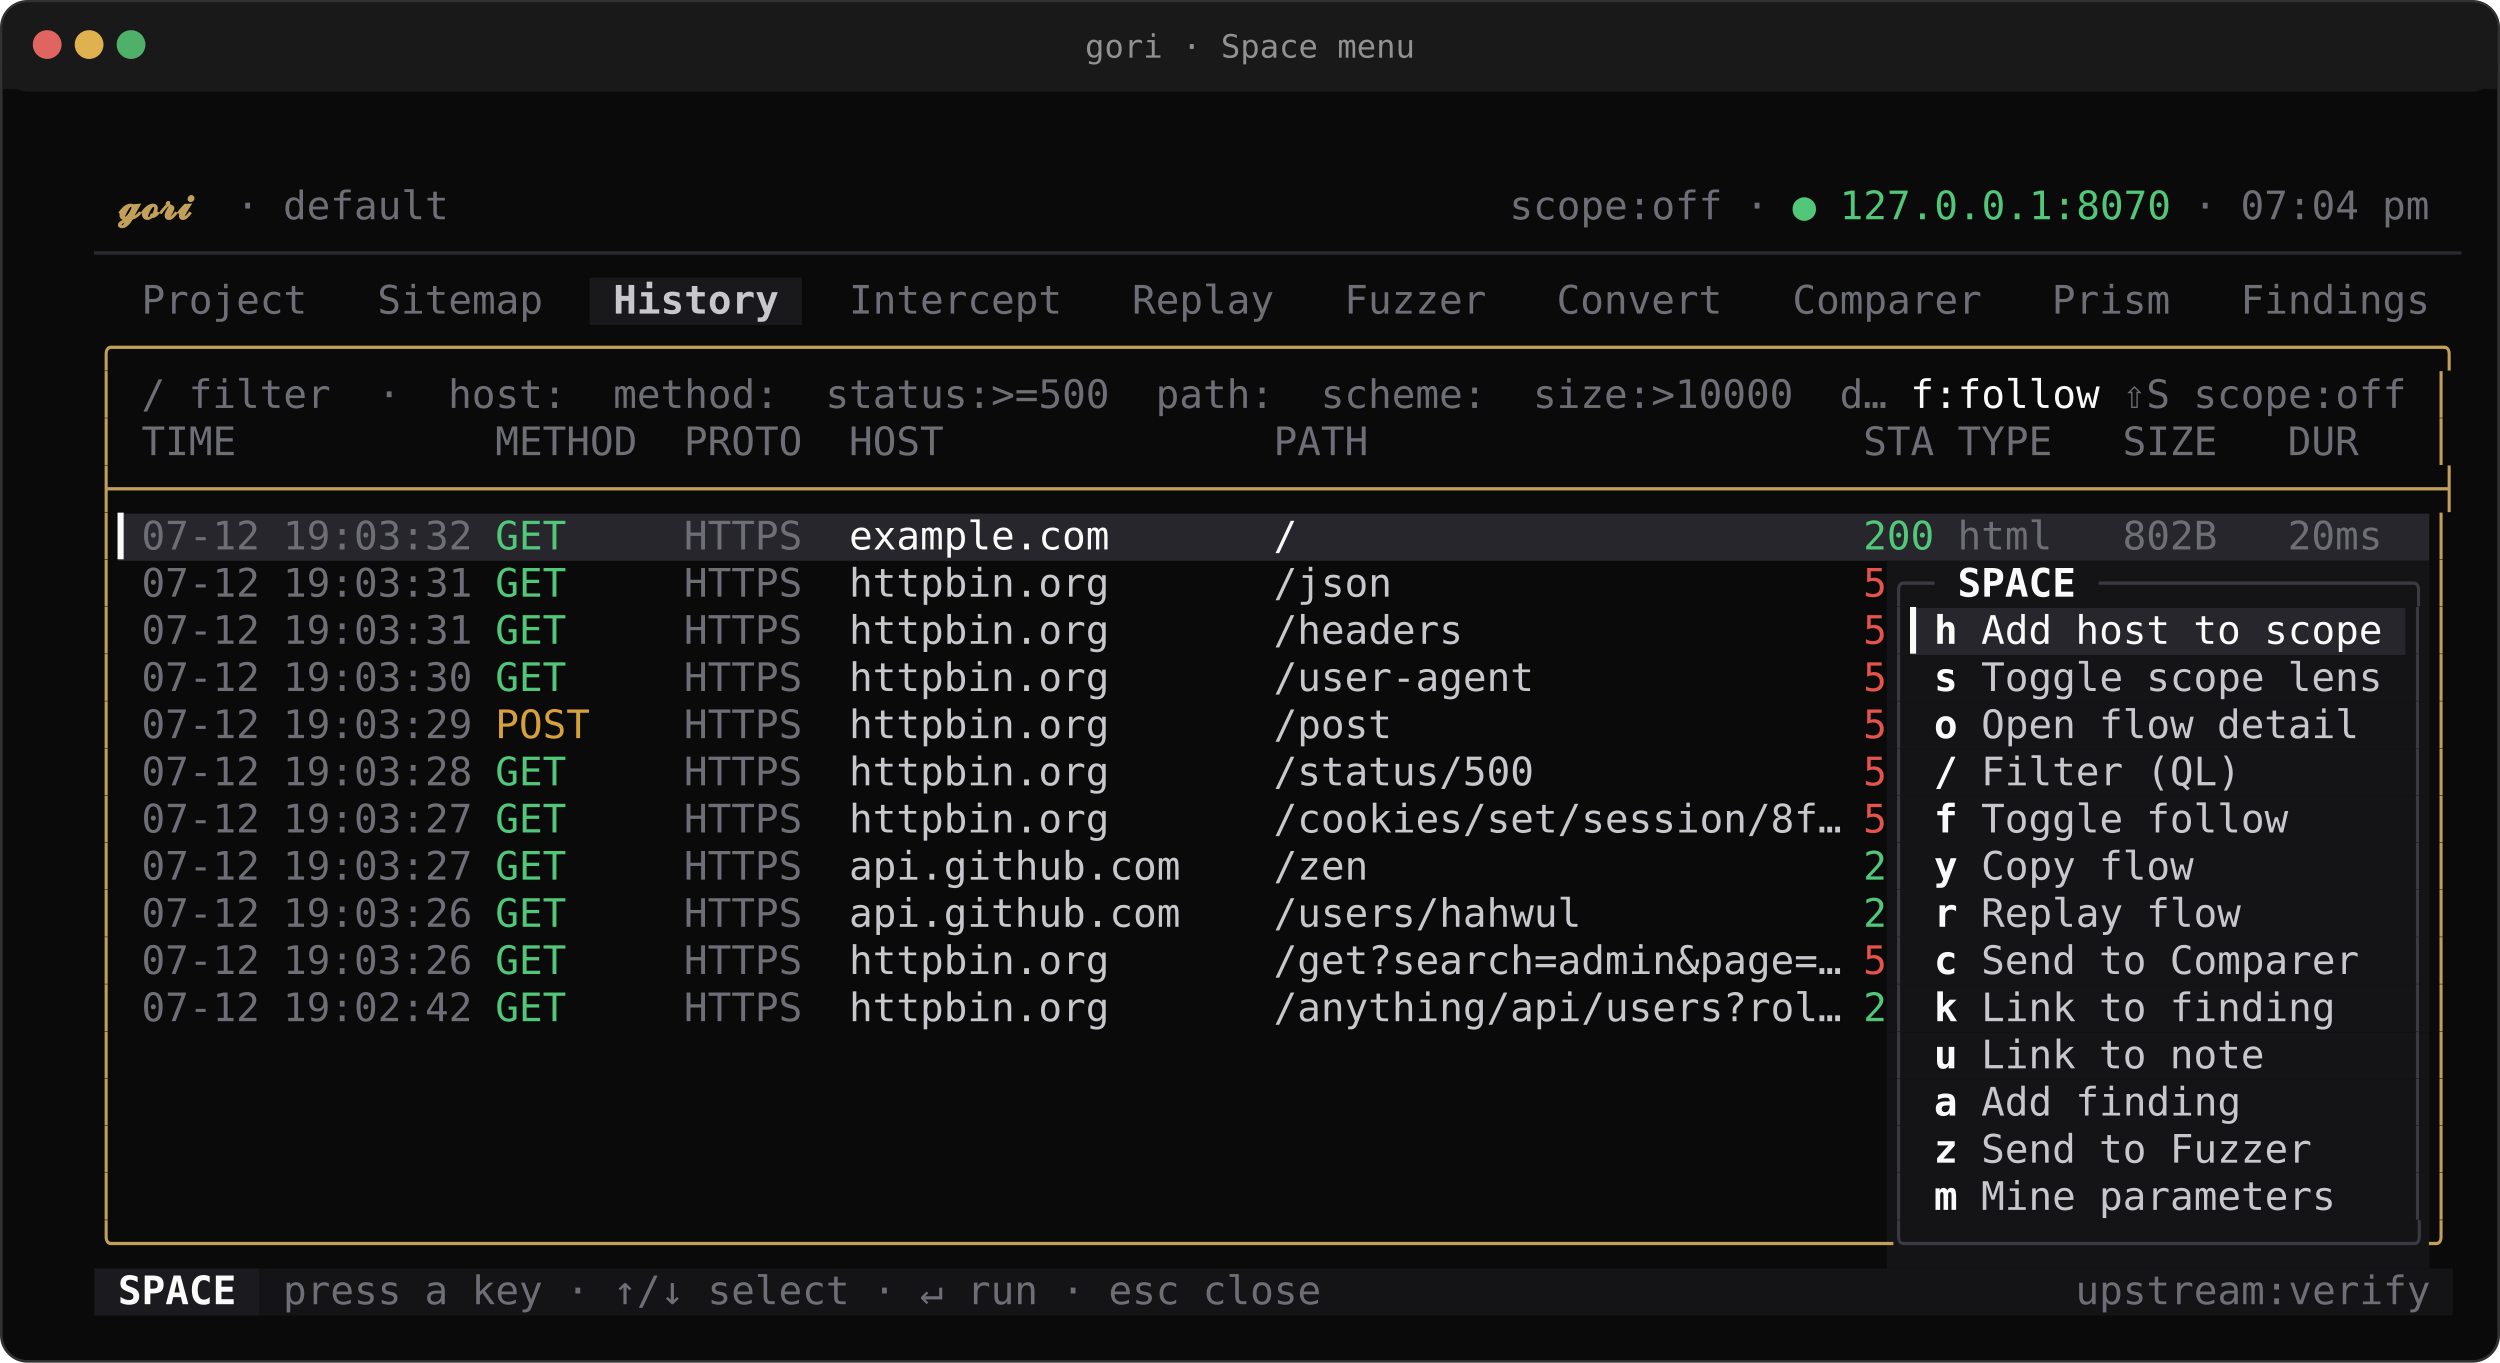
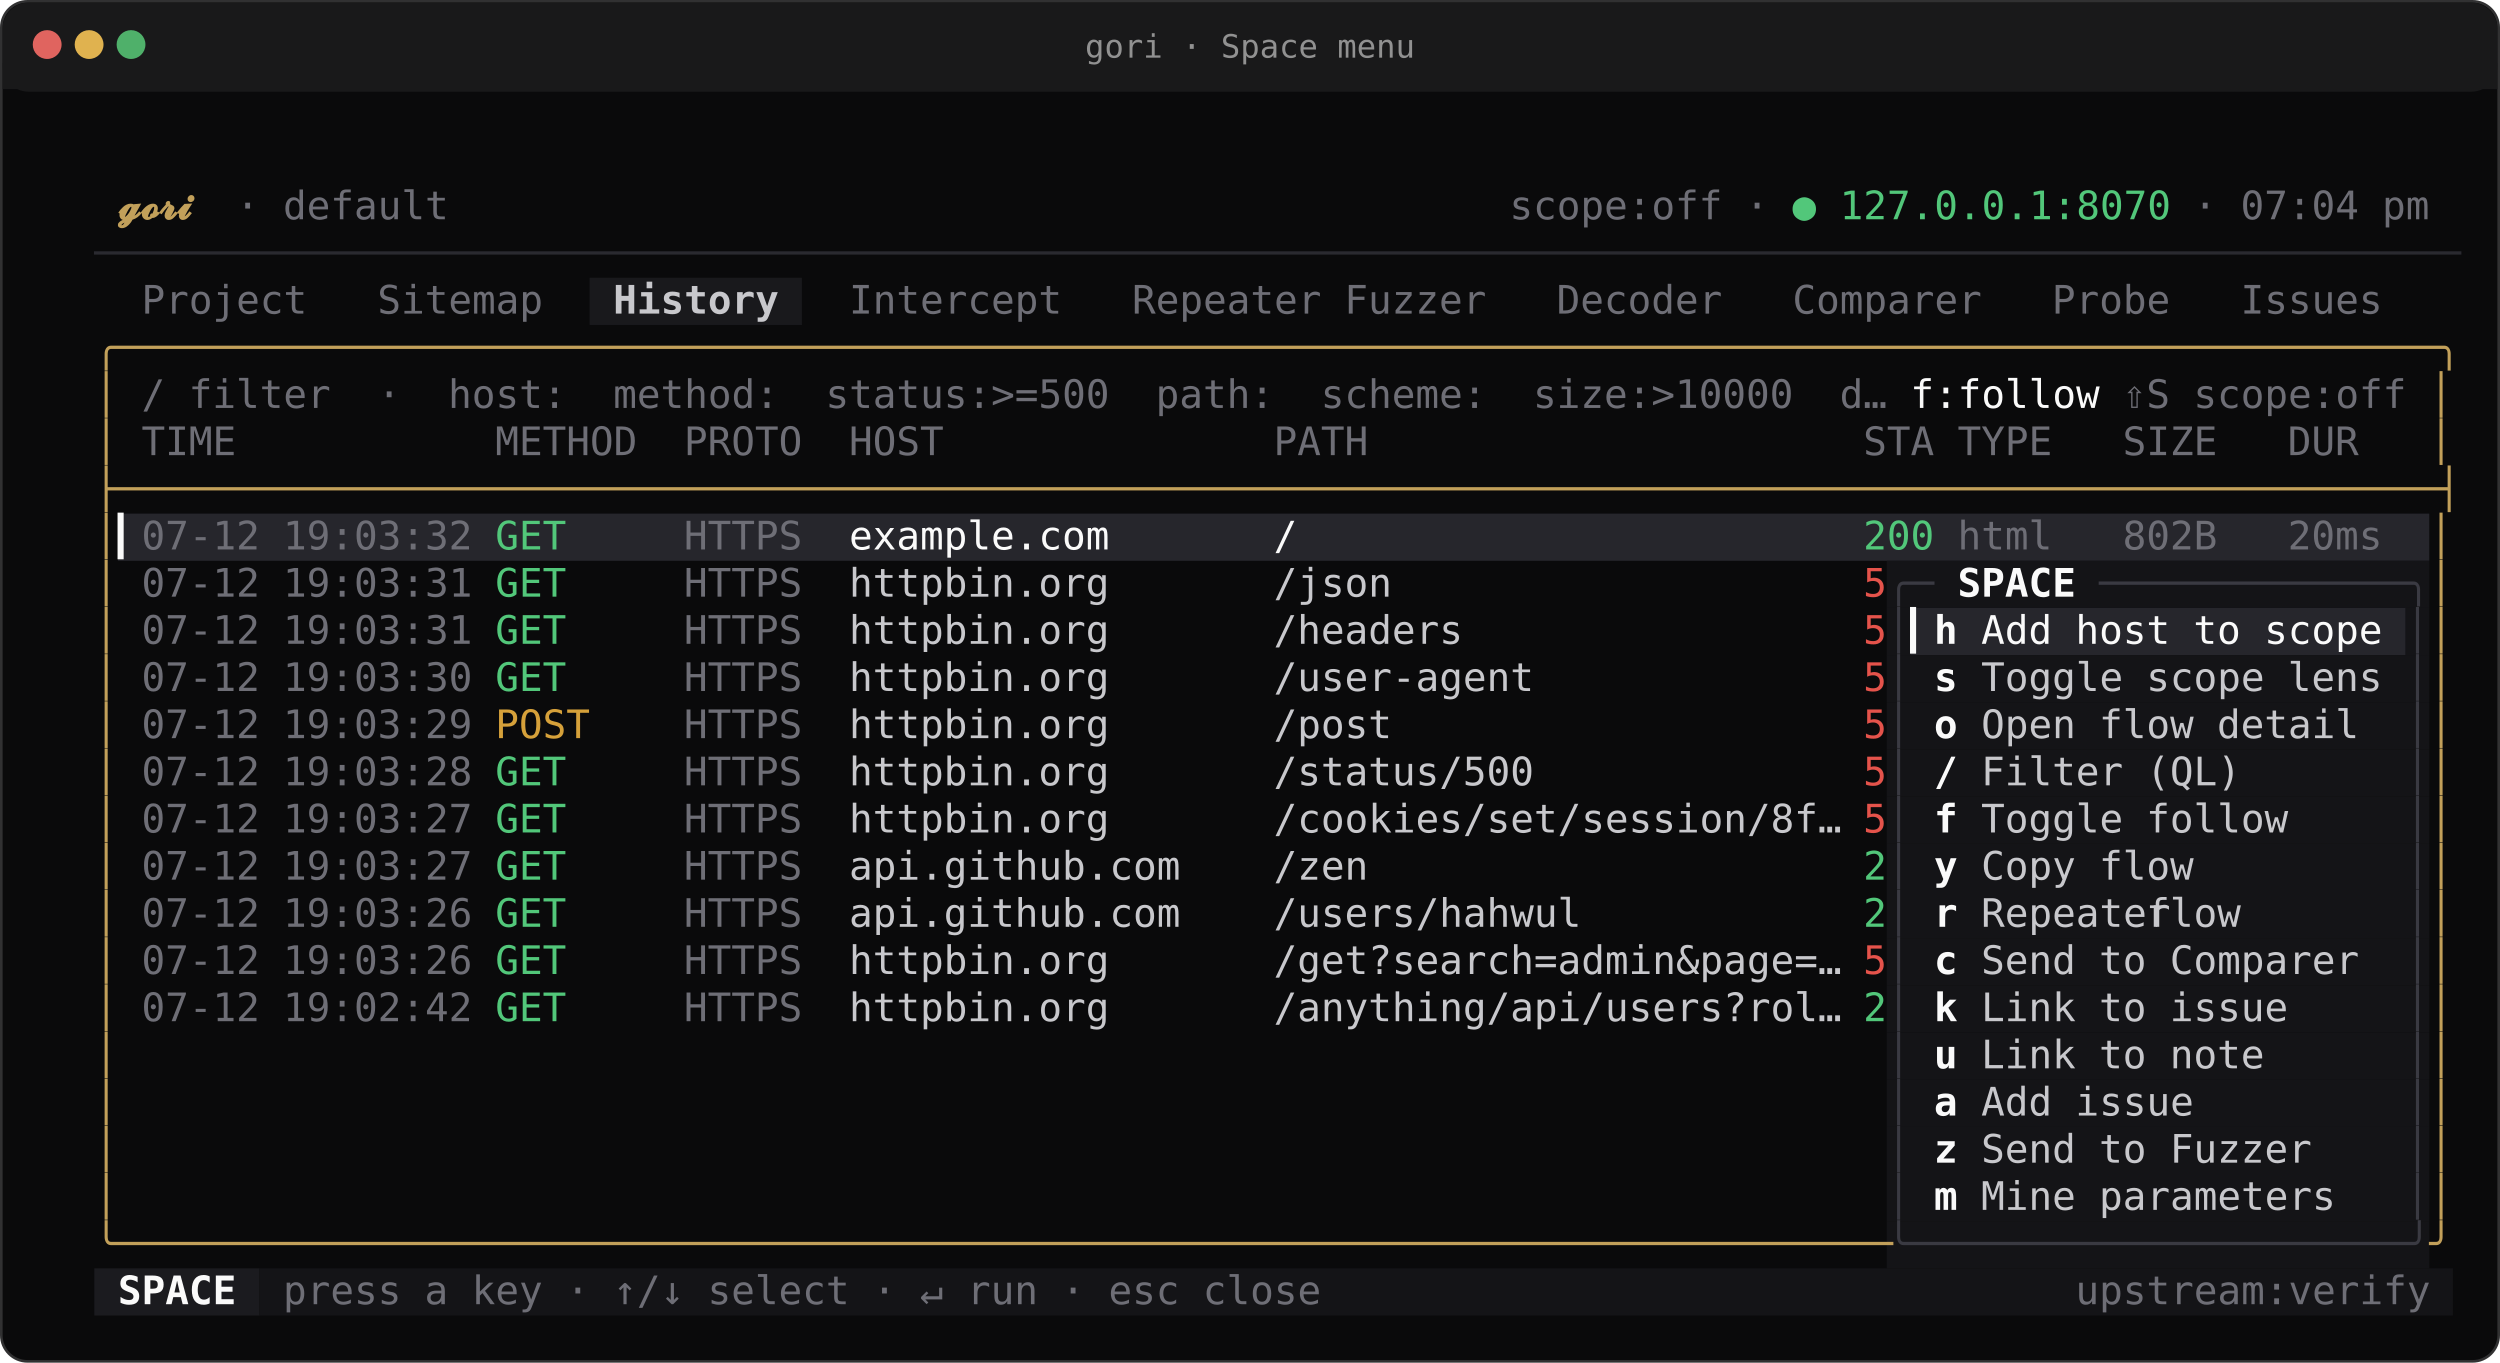
<svg xmlns="http://www.w3.org/2000/svg" width="954" height="520" viewBox="0 0 954.0 520.0" font-family="ui-monospace,'SF Mono','JetBrains Mono',Menlo,Consolas,monospace" font-size="15.0px" role="img" aria-label="gori · Space menu">
  <rect x="0.5" y="0.5" width="953.0" height="519.0" rx="10" ry="10" fill="#0a0a0b" stroke="#313132" stroke-width="1" />
  <rect x="1" y="1" width="952.0" height="34.0" rx="10" ry="10" fill="#19191a" />
  <rect x="1" y="24.0" width="952.0" height="10" fill="#19191a" />
  <circle cx="18.0" cy="17.0" r="5.5" fill="#e0645f" />
  <circle cx="34.0" cy="17.0" r="5.5" fill="#e0b24f" />
  <circle cx="50.0" cy="17.0" r="5.5" fill="#4fb06a" />
  <text x="477.0" y="22.0" text-anchor="middle" fill="#919191" font-size="12.3px">gori · Space menu</text>
  <rect x="225.00" y="106.00" width="81.00" height="18.00" fill="#19191c" />
  <rect x="45.00" y="196.00" width="882.00" height="18.00" fill="#26262c" />
  <rect x="720.00" y="214.00" width="207.00" height="18.00" fill="#141417" />
  <rect x="720.00" y="232.00" width="9.00" height="18.00" fill="#141417" />
  <rect x="729.00" y="232.00" width="189.00" height="18.00" fill="#26262c" />
  <rect x="918.00" y="232.00" width="9.00" height="18.00" fill="#141417" />
  <rect x="720.00" y="250.00" width="207.00" height="18.00" fill="#141417" />
  <rect x="720.00" y="268.00" width="207.00" height="18.00" fill="#141417" />
  <rect x="720.00" y="286.00" width="207.00" height="18.00" fill="#141417" />
  <rect x="720.00" y="304.00" width="207.00" height="18.00" fill="#141417" />
  <rect x="720.00" y="322.00" width="207.00" height="18.00" fill="#141417" />
  <rect x="720.00" y="340.00" width="207.00" height="18.00" fill="#141417" />
  <rect x="720.00" y="358.00" width="207.00" height="18.00" fill="#141417" />
  <rect x="720.00" y="376.00" width="207.00" height="18.00" fill="#141417" />
  <rect x="720.00" y="394.00" width="207.00" height="18.00" fill="#141417" />
  <rect x="720.00" y="412.00" width="207.00" height="18.00" fill="#141417" />
  <rect x="720.00" y="430.00" width="207.00" height="18.00" fill="#141417" />
  <rect x="720.00" y="448.00" width="207.00" height="18.00" fill="#141417" />
  <rect x="720.00" y="466.00" width="207.00" height="18.00" fill="#141417" />
  <rect x="36.00" y="484.00" width="63.00" height="18.00" fill="#1b1b1f" />
  <rect x="99.00" y="484.00" width="837.00" height="18.00" fill="#141417" />
  <text x="45.00" y="83.68" textLength="36.00" lengthAdjust="spacingAndGlyphs" fill="#c2a05a" font-weight="700" xml:space="preserve">𝓰𝓸𝓻𝓲</text>
  <text x="90.00" y="83.68" textLength="9.00" lengthAdjust="spacingAndGlyphs" fill="#6e6e76" xml:space="preserve">·</text>
  <text x="108.00" y="83.68" textLength="63.00" lengthAdjust="spacingAndGlyphs" fill="#6e6e76" xml:space="preserve">default</text>
  <text x="576.00" y="83.68" textLength="81.00" lengthAdjust="spacingAndGlyphs" fill="#6e6e76" xml:space="preserve">scope:off</text>
  <text x="666.00" y="83.68" textLength="9.00" lengthAdjust="spacingAndGlyphs" fill="#6e6e76" xml:space="preserve">·</text>
  <text x="684.00" y="83.68" textLength="9.00" lengthAdjust="spacingAndGlyphs" fill="#52c77a" xml:space="preserve">●</text>
  <text x="702.00" y="83.68" textLength="126.00" lengthAdjust="spacingAndGlyphs" fill="#52c77a" xml:space="preserve">127.0.0.1:8070</text>
  <text x="837.00" y="83.68" textLength="9.00" lengthAdjust="spacingAndGlyphs" fill="#6e6e76" xml:space="preserve">·</text>
  <text x="855.00" y="83.68" textLength="45.00" lengthAdjust="spacingAndGlyphs" fill="#6e6e76" xml:space="preserve">07:04</text>
  <text x="909.00" y="83.68" textLength="18.00" lengthAdjust="spacingAndGlyphs" fill="#6e6e76" xml:space="preserve">pm</text>
  <text x="36.00" y="101.68" textLength="900.00" lengthAdjust="spacingAndGlyphs" fill="#2a2a30" xml:space="preserve">────────────────────────────────────────────────────────────────────────────────────────────────────</text>
  <text x="54.00" y="119.68" textLength="63.00" lengthAdjust="spacingAndGlyphs" fill="#6e6e76" xml:space="preserve">Project</text>
  <text x="144.00" y="119.68" textLength="63.00" lengthAdjust="spacingAndGlyphs" fill="#6e6e76" xml:space="preserve">Sitemap</text>
  <text x="234.00" y="119.68" textLength="63.00" lengthAdjust="spacingAndGlyphs" fill="#c8c8cc" font-weight="700" xml:space="preserve">History</text>
  <text x="324.00" y="119.68" textLength="81.00" lengthAdjust="spacingAndGlyphs" fill="#6e6e76" xml:space="preserve">Intercept</text>
-   <text x="432.00" y="119.68" textLength="54.00" lengthAdjust="spacingAndGlyphs" fill="#6e6e76" xml:space="preserve">Replay</text>
+   <text x="432.00" y="119.68" textLength="54.00" lengthAdjust="spacingAndGlyphs" fill="#6e6e76" xml:space="preserve">Repeater</text>
  <text x="513.00" y="119.68" textLength="54.00" lengthAdjust="spacingAndGlyphs" fill="#6e6e76" xml:space="preserve">Fuzzer</text>
-   <text x="594.00" y="119.68" textLength="63.00" lengthAdjust="spacingAndGlyphs" fill="#6e6e76" xml:space="preserve">Convert</text>
+   <text x="594.00" y="119.68" textLength="63.00" lengthAdjust="spacingAndGlyphs" fill="#6e6e76" xml:space="preserve">Decoder</text>
  <text x="684.00" y="119.68" textLength="72.00" lengthAdjust="spacingAndGlyphs" fill="#6e6e76" xml:space="preserve">Comparer</text>
-   <text x="783.00" y="119.68" textLength="45.00" lengthAdjust="spacingAndGlyphs" fill="#6e6e76" xml:space="preserve">Prism</text>
-   <text x="855.00" y="119.68" textLength="72.00" lengthAdjust="spacingAndGlyphs" fill="#6e6e76" xml:space="preserve">Findings</text>
+   <text x="783.00" y="119.68" textLength="45.00" lengthAdjust="spacingAndGlyphs" fill="#6e6e76" xml:space="preserve">Probe</text>
+   <text x="855.00" y="119.68" textLength="72.00" lengthAdjust="spacingAndGlyphs" fill="#6e6e76" xml:space="preserve">Issues</text>
  <text x="36.00" y="137.68" textLength="900.00" lengthAdjust="spacingAndGlyphs" fill="#c2a05a" xml:space="preserve">╭──────────────────────────────────────────────────────────────────────────────────────────────────╮</text>
  <text x="36.00" y="155.68" textLength="9.00" lengthAdjust="spacingAndGlyphs" fill="#c2a05a" xml:space="preserve">│</text>
  <text x="54.00" y="155.68" textLength="9.00" lengthAdjust="spacingAndGlyphs" fill="#6e6e76" xml:space="preserve">/</text>
  <text x="72.00" y="155.68" textLength="54.00" lengthAdjust="spacingAndGlyphs" fill="#6e6e76" xml:space="preserve">filter</text>
  <text x="144.00" y="155.68" textLength="9.00" lengthAdjust="spacingAndGlyphs" fill="#6e6e76" xml:space="preserve">·</text>
  <text x="171.00" y="155.68" textLength="45.00" lengthAdjust="spacingAndGlyphs" fill="#6e6e76" xml:space="preserve">host:</text>
  <text x="234.00" y="155.68" textLength="63.00" lengthAdjust="spacingAndGlyphs" fill="#6e6e76" xml:space="preserve">method:</text>
  <text x="315.00" y="155.68" textLength="108.00" lengthAdjust="spacingAndGlyphs" fill="#6e6e76" xml:space="preserve">status:&gt;=500</text>
  <text x="441.00" y="155.68" textLength="45.00" lengthAdjust="spacingAndGlyphs" fill="#6e6e76" xml:space="preserve">path:</text>
  <text x="504.00" y="155.68" textLength="63.00" lengthAdjust="spacingAndGlyphs" fill="#6e6e76" xml:space="preserve">scheme:</text>
  <text x="585.00" y="155.68" textLength="99.00" lengthAdjust="spacingAndGlyphs" fill="#6e6e76" xml:space="preserve">size:&gt;10000</text>
  <text x="702.00" y="155.68" textLength="18.00" lengthAdjust="spacingAndGlyphs" fill="#6e6e76" xml:space="preserve">d…</text>
  <text x="729.00" y="155.68" textLength="72.00" lengthAdjust="spacingAndGlyphs" fill="#fafafa" xml:space="preserve">f:follow</text>
  <text x="810.00" y="155.68" textLength="18.00" lengthAdjust="spacingAndGlyphs" fill="#6e6e76" xml:space="preserve">⇧S</text>
  <text x="837.00" y="155.68" textLength="81.00" lengthAdjust="spacingAndGlyphs" fill="#6e6e76" xml:space="preserve">scope:off</text>
  <text x="927.00" y="155.68" textLength="9.00" lengthAdjust="spacingAndGlyphs" fill="#c2a05a" xml:space="preserve">│</text>
  <text x="36.00" y="173.68" textLength="9.00" lengthAdjust="spacingAndGlyphs" fill="#c2a05a" xml:space="preserve">│</text>
  <text x="54.00" y="173.68" textLength="36.00" lengthAdjust="spacingAndGlyphs" fill="#6e6e76" xml:space="preserve">TIME</text>
  <text x="189.00" y="173.68" textLength="54.00" lengthAdjust="spacingAndGlyphs" fill="#6e6e76" xml:space="preserve">METHOD</text>
  <text x="261.00" y="173.68" textLength="45.00" lengthAdjust="spacingAndGlyphs" fill="#6e6e76" xml:space="preserve">PROTO</text>
  <text x="324.00" y="173.68" textLength="36.00" lengthAdjust="spacingAndGlyphs" fill="#6e6e76" xml:space="preserve">HOST</text>
  <text x="486.00" y="173.68" textLength="36.00" lengthAdjust="spacingAndGlyphs" fill="#6e6e76" xml:space="preserve">PATH</text>
  <text x="711.00" y="173.68" textLength="27.00" lengthAdjust="spacingAndGlyphs" fill="#6e6e76" xml:space="preserve">STA</text>
  <text x="747.00" y="173.68" textLength="36.00" lengthAdjust="spacingAndGlyphs" fill="#6e6e76" xml:space="preserve">TYPE</text>
  <text x="810.00" y="173.68" textLength="36.00" lengthAdjust="spacingAndGlyphs" fill="#6e6e76" xml:space="preserve">SIZE</text>
  <text x="873.00" y="173.68" textLength="27.00" lengthAdjust="spacingAndGlyphs" fill="#6e6e76" xml:space="preserve">DUR</text>
  <text x="927.00" y="173.68" textLength="9.00" lengthAdjust="spacingAndGlyphs" fill="#c2a05a" xml:space="preserve">│</text>
  <text x="36.00" y="191.68" textLength="900.00" lengthAdjust="spacingAndGlyphs" fill="#c2a05a" xml:space="preserve">├──────────────────────────────────────────────────────────────────────────────────────────────────┤</text>
  <text x="36.00" y="209.68" textLength="9.00" lengthAdjust="spacingAndGlyphs" fill="#c2a05a" xml:space="preserve">│</text>
  <text x="45.00" y="209.68" textLength="9.00" lengthAdjust="spacingAndGlyphs" fill="#fafafa" xml:space="preserve">▎</text>
  <text x="54.00" y="209.68" textLength="45.00" lengthAdjust="spacingAndGlyphs" fill="#6e6e76" xml:space="preserve">07-12</text>
  <text x="108.00" y="209.68" textLength="72.00" lengthAdjust="spacingAndGlyphs" fill="#6e6e76" xml:space="preserve">19:03:32</text>
  <text x="189.00" y="209.68" textLength="27.00" lengthAdjust="spacingAndGlyphs" fill="#52c77a" xml:space="preserve">GET</text>
  <text x="261.00" y="209.68" textLength="45.00" lengthAdjust="spacingAndGlyphs" fill="#6e6e76" xml:space="preserve">HTTPS</text>
  <text x="324.00" y="209.68" textLength="99.00" lengthAdjust="spacingAndGlyphs" fill="#fafafa" xml:space="preserve">example.com</text>
  <text x="486.00" y="209.68" textLength="9.00" lengthAdjust="spacingAndGlyphs" fill="#fafafa" xml:space="preserve">/</text>
  <text x="711.00" y="209.68" textLength="27.00" lengthAdjust="spacingAndGlyphs" fill="#52c77a" xml:space="preserve">200</text>
  <text x="747.00" y="209.68" textLength="36.00" lengthAdjust="spacingAndGlyphs" fill="#6e6e76" xml:space="preserve">html</text>
  <text x="810.00" y="209.68" textLength="36.00" lengthAdjust="spacingAndGlyphs" fill="#6e6e76" xml:space="preserve">802B</text>
  <text x="873.00" y="209.68" textLength="36.00" lengthAdjust="spacingAndGlyphs" fill="#6e6e76" xml:space="preserve">20ms</text>
  <text x="927.00" y="209.68" textLength="9.00" lengthAdjust="spacingAndGlyphs" fill="#c2a05a" xml:space="preserve">│</text>
  <text x="36.00" y="227.68" textLength="9.00" lengthAdjust="spacingAndGlyphs" fill="#c2a05a" xml:space="preserve">│</text>
  <text x="54.00" y="227.68" textLength="45.00" lengthAdjust="spacingAndGlyphs" fill="#6e6e76" xml:space="preserve">07-12</text>
  <text x="108.00" y="227.68" textLength="72.00" lengthAdjust="spacingAndGlyphs" fill="#6e6e76" xml:space="preserve">19:03:31</text>
  <text x="189.00" y="227.68" textLength="27.00" lengthAdjust="spacingAndGlyphs" fill="#52c77a" xml:space="preserve">GET</text>
  <text x="261.00" y="227.68" textLength="45.00" lengthAdjust="spacingAndGlyphs" fill="#6e6e76" xml:space="preserve">HTTPS</text>
  <text x="324.00" y="227.68" textLength="99.00" lengthAdjust="spacingAndGlyphs" fill="#c8c8cc" xml:space="preserve">httpbin.org</text>
  <text x="486.00" y="227.68" textLength="45.00" lengthAdjust="spacingAndGlyphs" fill="#c8c8cc" xml:space="preserve">/json</text>
  <text x="711.00" y="227.68" textLength="9.00" lengthAdjust="spacingAndGlyphs" fill="#e5534b" xml:space="preserve">5</text>
  <text x="720.00" y="227.68" textLength="18.00" lengthAdjust="spacingAndGlyphs" fill="#3a3a42" xml:space="preserve">╭─</text>
  <text x="747.00" y="227.68" textLength="45.00" lengthAdjust="spacingAndGlyphs" fill="#fafafa" font-weight="700" xml:space="preserve">SPACE</text>
  <text x="801.00" y="227.68" textLength="126.00" lengthAdjust="spacingAndGlyphs" fill="#3a3a42" xml:space="preserve">─────────────╮</text>
  <text x="927.00" y="227.68" textLength="9.00" lengthAdjust="spacingAndGlyphs" fill="#c2a05a" xml:space="preserve">│</text>
  <text x="36.00" y="245.68" textLength="9.00" lengthAdjust="spacingAndGlyphs" fill="#c2a05a" xml:space="preserve">│</text>
  <text x="54.00" y="245.68" textLength="45.00" lengthAdjust="spacingAndGlyphs" fill="#6e6e76" xml:space="preserve">07-12</text>
  <text x="108.00" y="245.68" textLength="72.00" lengthAdjust="spacingAndGlyphs" fill="#6e6e76" xml:space="preserve">19:03:31</text>
  <text x="189.00" y="245.68" textLength="27.00" lengthAdjust="spacingAndGlyphs" fill="#52c77a" xml:space="preserve">GET</text>
  <text x="261.00" y="245.68" textLength="45.00" lengthAdjust="spacingAndGlyphs" fill="#6e6e76" xml:space="preserve">HTTPS</text>
  <text x="324.00" y="245.68" textLength="99.00" lengthAdjust="spacingAndGlyphs" fill="#c8c8cc" xml:space="preserve">httpbin.org</text>
  <text x="486.00" y="245.68" textLength="72.00" lengthAdjust="spacingAndGlyphs" fill="#c8c8cc" xml:space="preserve">/headers</text>
  <text x="711.00" y="245.68" textLength="9.00" lengthAdjust="spacingAndGlyphs" fill="#e5534b" xml:space="preserve">5</text>
  <text x="720.00" y="245.68" textLength="9.00" lengthAdjust="spacingAndGlyphs" fill="#3a3a42" xml:space="preserve">│</text>
  <text x="729.00" y="245.68" textLength="9.00" lengthAdjust="spacingAndGlyphs" fill="#fafafa" xml:space="preserve">▎</text>
  <text x="738.00" y="245.68" textLength="9.00" lengthAdjust="spacingAndGlyphs" fill="#fafafa" font-weight="700" xml:space="preserve">h</text>
  <text x="756.00" y="245.68" textLength="27.00" lengthAdjust="spacingAndGlyphs" fill="#fafafa" xml:space="preserve">Add</text>
  <text x="792.00" y="245.68" textLength="36.00" lengthAdjust="spacingAndGlyphs" fill="#fafafa" xml:space="preserve">host</text>
  <text x="837.00" y="245.68" textLength="18.00" lengthAdjust="spacingAndGlyphs" fill="#fafafa" xml:space="preserve">to</text>
  <text x="864.00" y="245.68" textLength="45.00" lengthAdjust="spacingAndGlyphs" fill="#fafafa" xml:space="preserve">scope</text>
  <text x="918.00" y="245.68" textLength="9.00" lengthAdjust="spacingAndGlyphs" fill="#3a3a42" xml:space="preserve">│</text>
  <text x="927.00" y="245.68" textLength="9.00" lengthAdjust="spacingAndGlyphs" fill="#c2a05a" xml:space="preserve">│</text>
  <text x="36.00" y="263.68" textLength="9.00" lengthAdjust="spacingAndGlyphs" fill="#c2a05a" xml:space="preserve">│</text>
  <text x="54.00" y="263.68" textLength="45.00" lengthAdjust="spacingAndGlyphs" fill="#6e6e76" xml:space="preserve">07-12</text>
  <text x="108.00" y="263.68" textLength="72.00" lengthAdjust="spacingAndGlyphs" fill="#6e6e76" xml:space="preserve">19:03:30</text>
  <text x="189.00" y="263.68" textLength="27.00" lengthAdjust="spacingAndGlyphs" fill="#52c77a" xml:space="preserve">GET</text>
  <text x="261.00" y="263.68" textLength="45.00" lengthAdjust="spacingAndGlyphs" fill="#6e6e76" xml:space="preserve">HTTPS</text>
  <text x="324.00" y="263.68" textLength="99.00" lengthAdjust="spacingAndGlyphs" fill="#c8c8cc" xml:space="preserve">httpbin.org</text>
  <text x="486.00" y="263.68" textLength="99.00" lengthAdjust="spacingAndGlyphs" fill="#c8c8cc" xml:space="preserve">/user-agent</text>
  <text x="711.00" y="263.68" textLength="9.00" lengthAdjust="spacingAndGlyphs" fill="#e5534b" xml:space="preserve">5</text>
  <text x="720.00" y="263.68" textLength="9.00" lengthAdjust="spacingAndGlyphs" fill="#3a3a42" xml:space="preserve">│</text>
  <text x="738.00" y="263.68" textLength="9.00" lengthAdjust="spacingAndGlyphs" fill="#fafafa" font-weight="700" xml:space="preserve">s</text>
  <text x="756.00" y="263.68" textLength="54.00" lengthAdjust="spacingAndGlyphs" fill="#c8c8cc" xml:space="preserve">Toggle</text>
  <text x="819.00" y="263.68" textLength="45.00" lengthAdjust="spacingAndGlyphs" fill="#c8c8cc" xml:space="preserve">scope</text>
  <text x="873.00" y="263.68" textLength="36.00" lengthAdjust="spacingAndGlyphs" fill="#c8c8cc" xml:space="preserve">lens</text>
  <text x="918.00" y="263.68" textLength="9.00" lengthAdjust="spacingAndGlyphs" fill="#3a3a42" xml:space="preserve">│</text>
  <text x="927.00" y="263.68" textLength="9.00" lengthAdjust="spacingAndGlyphs" fill="#c2a05a" xml:space="preserve">│</text>
  <text x="36.00" y="281.68" textLength="9.00" lengthAdjust="spacingAndGlyphs" fill="#c2a05a" xml:space="preserve">│</text>
  <text x="54.00" y="281.68" textLength="45.00" lengthAdjust="spacingAndGlyphs" fill="#6e6e76" xml:space="preserve">07-12</text>
  <text x="108.00" y="281.68" textLength="72.00" lengthAdjust="spacingAndGlyphs" fill="#6e6e76" xml:space="preserve">19:03:29</text>
  <text x="189.00" y="281.68" textLength="36.00" lengthAdjust="spacingAndGlyphs" fill="#d6a13a" xml:space="preserve">POST</text>
  <text x="261.00" y="281.68" textLength="45.00" lengthAdjust="spacingAndGlyphs" fill="#6e6e76" xml:space="preserve">HTTPS</text>
  <text x="324.00" y="281.68" textLength="99.00" lengthAdjust="spacingAndGlyphs" fill="#c8c8cc" xml:space="preserve">httpbin.org</text>
  <text x="486.00" y="281.68" textLength="45.00" lengthAdjust="spacingAndGlyphs" fill="#c8c8cc" xml:space="preserve">/post</text>
  <text x="711.00" y="281.68" textLength="9.00" lengthAdjust="spacingAndGlyphs" fill="#e5534b" xml:space="preserve">5</text>
  <text x="720.00" y="281.68" textLength="9.00" lengthAdjust="spacingAndGlyphs" fill="#3a3a42" xml:space="preserve">│</text>
  <text x="738.00" y="281.68" textLength="9.00" lengthAdjust="spacingAndGlyphs" fill="#fafafa" font-weight="700" xml:space="preserve">o</text>
  <text x="756.00" y="281.68" textLength="36.00" lengthAdjust="spacingAndGlyphs" fill="#c8c8cc" xml:space="preserve">Open</text>
  <text x="801.00" y="281.68" textLength="36.00" lengthAdjust="spacingAndGlyphs" fill="#c8c8cc" xml:space="preserve">flow</text>
  <text x="846.00" y="281.68" textLength="54.00" lengthAdjust="spacingAndGlyphs" fill="#c8c8cc" xml:space="preserve">detail</text>
  <text x="918.00" y="281.68" textLength="9.00" lengthAdjust="spacingAndGlyphs" fill="#3a3a42" xml:space="preserve">│</text>
  <text x="927.00" y="281.68" textLength="9.00" lengthAdjust="spacingAndGlyphs" fill="#c2a05a" xml:space="preserve">│</text>
  <text x="36.00" y="299.68" textLength="9.00" lengthAdjust="spacingAndGlyphs" fill="#c2a05a" xml:space="preserve">│</text>
  <text x="54.00" y="299.68" textLength="45.00" lengthAdjust="spacingAndGlyphs" fill="#6e6e76" xml:space="preserve">07-12</text>
  <text x="108.00" y="299.68" textLength="72.00" lengthAdjust="spacingAndGlyphs" fill="#6e6e76" xml:space="preserve">19:03:28</text>
  <text x="189.00" y="299.68" textLength="27.00" lengthAdjust="spacingAndGlyphs" fill="#52c77a" xml:space="preserve">GET</text>
  <text x="261.00" y="299.68" textLength="45.00" lengthAdjust="spacingAndGlyphs" fill="#6e6e76" xml:space="preserve">HTTPS</text>
  <text x="324.00" y="299.68" textLength="99.00" lengthAdjust="spacingAndGlyphs" fill="#c8c8cc" xml:space="preserve">httpbin.org</text>
  <text x="486.00" y="299.68" textLength="99.00" lengthAdjust="spacingAndGlyphs" fill="#c8c8cc" xml:space="preserve">/status/500</text>
  <text x="711.00" y="299.68" textLength="9.00" lengthAdjust="spacingAndGlyphs" fill="#e5534b" xml:space="preserve">5</text>
  <text x="720.00" y="299.68" textLength="9.00" lengthAdjust="spacingAndGlyphs" fill="#3a3a42" xml:space="preserve">│</text>
  <text x="738.00" y="299.68" textLength="9.00" lengthAdjust="spacingAndGlyphs" fill="#fafafa" font-weight="700" xml:space="preserve">/</text>
  <text x="756.00" y="299.68" textLength="54.00" lengthAdjust="spacingAndGlyphs" fill="#c8c8cc" xml:space="preserve">Filter</text>
  <text x="819.00" y="299.68" textLength="36.00" lengthAdjust="spacingAndGlyphs" fill="#c8c8cc" xml:space="preserve">(QL)</text>
  <text x="918.00" y="299.68" textLength="9.00" lengthAdjust="spacingAndGlyphs" fill="#3a3a42" xml:space="preserve">│</text>
  <text x="927.00" y="299.68" textLength="9.00" lengthAdjust="spacingAndGlyphs" fill="#c2a05a" xml:space="preserve">│</text>
  <text x="36.00" y="317.68" textLength="9.00" lengthAdjust="spacingAndGlyphs" fill="#c2a05a" xml:space="preserve">│</text>
  <text x="54.00" y="317.68" textLength="45.00" lengthAdjust="spacingAndGlyphs" fill="#6e6e76" xml:space="preserve">07-12</text>
  <text x="108.00" y="317.68" textLength="72.00" lengthAdjust="spacingAndGlyphs" fill="#6e6e76" xml:space="preserve">19:03:27</text>
  <text x="189.00" y="317.68" textLength="27.00" lengthAdjust="spacingAndGlyphs" fill="#52c77a" xml:space="preserve">GET</text>
  <text x="261.00" y="317.68" textLength="45.00" lengthAdjust="spacingAndGlyphs" fill="#6e6e76" xml:space="preserve">HTTPS</text>
  <text x="324.00" y="317.68" textLength="99.00" lengthAdjust="spacingAndGlyphs" fill="#c8c8cc" xml:space="preserve">httpbin.org</text>
  <text x="486.00" y="317.68" textLength="216.00" lengthAdjust="spacingAndGlyphs" fill="#c8c8cc" xml:space="preserve">/cookies/set/session/8f…</text>
  <text x="711.00" y="317.68" textLength="9.00" lengthAdjust="spacingAndGlyphs" fill="#e5534b" xml:space="preserve">5</text>
  <text x="720.00" y="317.68" textLength="9.00" lengthAdjust="spacingAndGlyphs" fill="#3a3a42" xml:space="preserve">│</text>
  <text x="738.00" y="317.68" textLength="9.00" lengthAdjust="spacingAndGlyphs" fill="#fafafa" font-weight="700" xml:space="preserve">f</text>
  <text x="756.00" y="317.68" textLength="54.00" lengthAdjust="spacingAndGlyphs" fill="#c8c8cc" xml:space="preserve">Toggle</text>
  <text x="819.00" y="317.68" textLength="54.00" lengthAdjust="spacingAndGlyphs" fill="#c8c8cc" xml:space="preserve">follow</text>
  <text x="918.00" y="317.68" textLength="9.00" lengthAdjust="spacingAndGlyphs" fill="#3a3a42" xml:space="preserve">│</text>
  <text x="927.00" y="317.68" textLength="9.00" lengthAdjust="spacingAndGlyphs" fill="#c2a05a" xml:space="preserve">│</text>
  <text x="36.00" y="335.68" textLength="9.00" lengthAdjust="spacingAndGlyphs" fill="#c2a05a" xml:space="preserve">│</text>
  <text x="54.00" y="335.68" textLength="45.00" lengthAdjust="spacingAndGlyphs" fill="#6e6e76" xml:space="preserve">07-12</text>
  <text x="108.00" y="335.68" textLength="72.00" lengthAdjust="spacingAndGlyphs" fill="#6e6e76" xml:space="preserve">19:03:27</text>
  <text x="189.00" y="335.68" textLength="27.00" lengthAdjust="spacingAndGlyphs" fill="#52c77a" xml:space="preserve">GET</text>
  <text x="261.00" y="335.68" textLength="45.00" lengthAdjust="spacingAndGlyphs" fill="#6e6e76" xml:space="preserve">HTTPS</text>
  <text x="324.00" y="335.68" textLength="126.00" lengthAdjust="spacingAndGlyphs" fill="#c8c8cc" xml:space="preserve">api.github.com</text>
  <text x="486.00" y="335.68" textLength="36.00" lengthAdjust="spacingAndGlyphs" fill="#c8c8cc" xml:space="preserve">/zen</text>
  <text x="711.00" y="335.68" textLength="9.00" lengthAdjust="spacingAndGlyphs" fill="#52c77a" xml:space="preserve">2</text>
  <text x="720.00" y="335.68" textLength="9.00" lengthAdjust="spacingAndGlyphs" fill="#3a3a42" xml:space="preserve">│</text>
  <text x="738.00" y="335.68" textLength="9.00" lengthAdjust="spacingAndGlyphs" fill="#fafafa" font-weight="700" xml:space="preserve">y</text>
  <text x="756.00" y="335.68" textLength="36.00" lengthAdjust="spacingAndGlyphs" fill="#c8c8cc" xml:space="preserve">Copy</text>
  <text x="801.00" y="335.68" textLength="36.00" lengthAdjust="spacingAndGlyphs" fill="#c8c8cc" xml:space="preserve">flow</text>
  <text x="918.00" y="335.68" textLength="9.00" lengthAdjust="spacingAndGlyphs" fill="#3a3a42" xml:space="preserve">│</text>
  <text x="927.00" y="335.68" textLength="9.00" lengthAdjust="spacingAndGlyphs" fill="#c2a05a" xml:space="preserve">│</text>
  <text x="36.00" y="353.68" textLength="9.00" lengthAdjust="spacingAndGlyphs" fill="#c2a05a" xml:space="preserve">│</text>
  <text x="54.00" y="353.68" textLength="45.00" lengthAdjust="spacingAndGlyphs" fill="#6e6e76" xml:space="preserve">07-12</text>
  <text x="108.00" y="353.68" textLength="72.00" lengthAdjust="spacingAndGlyphs" fill="#6e6e76" xml:space="preserve">19:03:26</text>
  <text x="189.00" y="353.68" textLength="27.00" lengthAdjust="spacingAndGlyphs" fill="#52c77a" xml:space="preserve">GET</text>
  <text x="261.00" y="353.68" textLength="45.00" lengthAdjust="spacingAndGlyphs" fill="#6e6e76" xml:space="preserve">HTTPS</text>
  <text x="324.00" y="353.68" textLength="126.00" lengthAdjust="spacingAndGlyphs" fill="#c8c8cc" xml:space="preserve">api.github.com</text>
  <text x="486.00" y="353.68" textLength="117.00" lengthAdjust="spacingAndGlyphs" fill="#c8c8cc" xml:space="preserve">/users/hahwul</text>
  <text x="711.00" y="353.68" textLength="9.00" lengthAdjust="spacingAndGlyphs" fill="#52c77a" xml:space="preserve">2</text>
  <text x="720.00" y="353.68" textLength="9.00" lengthAdjust="spacingAndGlyphs" fill="#3a3a42" xml:space="preserve">│</text>
  <text x="738.00" y="353.68" textLength="9.00" lengthAdjust="spacingAndGlyphs" fill="#fafafa" font-weight="700" xml:space="preserve">r</text>
-   <text x="756.00" y="353.68" textLength="54.00" lengthAdjust="spacingAndGlyphs" fill="#c8c8cc" xml:space="preserve">Replay</text>
+   <text x="756.00" y="353.68" textLength="54.00" lengthAdjust="spacingAndGlyphs" fill="#c8c8cc" xml:space="preserve">Repeater</text>
  <text x="819.00" y="353.68" textLength="36.00" lengthAdjust="spacingAndGlyphs" fill="#c8c8cc" xml:space="preserve">flow</text>
  <text x="918.00" y="353.68" textLength="9.00" lengthAdjust="spacingAndGlyphs" fill="#3a3a42" xml:space="preserve">│</text>
  <text x="927.00" y="353.68" textLength="9.00" lengthAdjust="spacingAndGlyphs" fill="#c2a05a" xml:space="preserve">│</text>
  <text x="36.00" y="371.68" textLength="9.00" lengthAdjust="spacingAndGlyphs" fill="#c2a05a" xml:space="preserve">│</text>
  <text x="54.00" y="371.68" textLength="45.00" lengthAdjust="spacingAndGlyphs" fill="#6e6e76" xml:space="preserve">07-12</text>
  <text x="108.00" y="371.68" textLength="72.00" lengthAdjust="spacingAndGlyphs" fill="#6e6e76" xml:space="preserve">19:03:26</text>
  <text x="189.00" y="371.68" textLength="27.00" lengthAdjust="spacingAndGlyphs" fill="#52c77a" xml:space="preserve">GET</text>
  <text x="261.00" y="371.68" textLength="45.00" lengthAdjust="spacingAndGlyphs" fill="#6e6e76" xml:space="preserve">HTTPS</text>
  <text x="324.00" y="371.68" textLength="99.00" lengthAdjust="spacingAndGlyphs" fill="#c8c8cc" xml:space="preserve">httpbin.org</text>
  <text x="486.00" y="371.68" textLength="216.00" lengthAdjust="spacingAndGlyphs" fill="#c8c8cc" xml:space="preserve">/get?search=admin&amp;page=…</text>
  <text x="711.00" y="371.68" textLength="9.00" lengthAdjust="spacingAndGlyphs" fill="#e5534b" xml:space="preserve">5</text>
  <text x="720.00" y="371.68" textLength="9.00" lengthAdjust="spacingAndGlyphs" fill="#3a3a42" xml:space="preserve">│</text>
  <text x="738.00" y="371.68" textLength="9.00" lengthAdjust="spacingAndGlyphs" fill="#fafafa" font-weight="700" xml:space="preserve">c</text>
  <text x="756.00" y="371.68" textLength="36.00" lengthAdjust="spacingAndGlyphs" fill="#c8c8cc" xml:space="preserve">Send</text>
  <text x="801.00" y="371.68" textLength="18.00" lengthAdjust="spacingAndGlyphs" fill="#c8c8cc" xml:space="preserve">to</text>
  <text x="828.00" y="371.68" textLength="72.00" lengthAdjust="spacingAndGlyphs" fill="#c8c8cc" xml:space="preserve">Comparer</text>
  <text x="918.00" y="371.68" textLength="9.00" lengthAdjust="spacingAndGlyphs" fill="#3a3a42" xml:space="preserve">│</text>
  <text x="927.00" y="371.68" textLength="9.00" lengthAdjust="spacingAndGlyphs" fill="#c2a05a" xml:space="preserve">│</text>
  <text x="36.00" y="389.68" textLength="9.00" lengthAdjust="spacingAndGlyphs" fill="#c2a05a" xml:space="preserve">│</text>
  <text x="54.00" y="389.68" textLength="45.00" lengthAdjust="spacingAndGlyphs" fill="#6e6e76" xml:space="preserve">07-12</text>
  <text x="108.00" y="389.68" textLength="72.00" lengthAdjust="spacingAndGlyphs" fill="#6e6e76" xml:space="preserve">19:02:42</text>
  <text x="189.00" y="389.68" textLength="27.00" lengthAdjust="spacingAndGlyphs" fill="#52c77a" xml:space="preserve">GET</text>
  <text x="261.00" y="389.68" textLength="45.00" lengthAdjust="spacingAndGlyphs" fill="#6e6e76" xml:space="preserve">HTTPS</text>
  <text x="324.00" y="389.68" textLength="99.00" lengthAdjust="spacingAndGlyphs" fill="#c8c8cc" xml:space="preserve">httpbin.org</text>
  <text x="486.00" y="389.68" textLength="216.00" lengthAdjust="spacingAndGlyphs" fill="#c8c8cc" xml:space="preserve">/anything/api/users?rol…</text>
  <text x="711.00" y="389.68" textLength="9.00" lengthAdjust="spacingAndGlyphs" fill="#52c77a" xml:space="preserve">2</text>
  <text x="720.00" y="389.68" textLength="9.00" lengthAdjust="spacingAndGlyphs" fill="#3a3a42" xml:space="preserve">│</text>
  <text x="738.00" y="389.68" textLength="9.00" lengthAdjust="spacingAndGlyphs" fill="#fafafa" font-weight="700" xml:space="preserve">k</text>
  <text x="756.00" y="389.68" textLength="36.00" lengthAdjust="spacingAndGlyphs" fill="#c8c8cc" xml:space="preserve">Link</text>
  <text x="801.00" y="389.68" textLength="18.00" lengthAdjust="spacingAndGlyphs" fill="#c8c8cc" xml:space="preserve">to</text>
-   <text x="828.00" y="389.68" textLength="63.00" lengthAdjust="spacingAndGlyphs" fill="#c8c8cc" xml:space="preserve">finding</text>
+   <text x="828.00" y="389.68" textLength="63.00" lengthAdjust="spacingAndGlyphs" fill="#c8c8cc" xml:space="preserve">issue</text>
  <text x="918.00" y="389.68" textLength="9.00" lengthAdjust="spacingAndGlyphs" fill="#3a3a42" xml:space="preserve">│</text>
  <text x="927.00" y="389.68" textLength="9.00" lengthAdjust="spacingAndGlyphs" fill="#c2a05a" xml:space="preserve">│</text>
  <text x="36.00" y="407.68" textLength="9.00" lengthAdjust="spacingAndGlyphs" fill="#c2a05a" xml:space="preserve">│</text>
  <text x="720.00" y="407.68" textLength="9.00" lengthAdjust="spacingAndGlyphs" fill="#3a3a42" xml:space="preserve">│</text>
  <text x="738.00" y="407.68" textLength="9.00" lengthAdjust="spacingAndGlyphs" fill="#fafafa" font-weight="700" xml:space="preserve">u</text>
  <text x="756.00" y="407.68" textLength="36.00" lengthAdjust="spacingAndGlyphs" fill="#c8c8cc" xml:space="preserve">Link</text>
  <text x="801.00" y="407.68" textLength="18.00" lengthAdjust="spacingAndGlyphs" fill="#c8c8cc" xml:space="preserve">to</text>
  <text x="828.00" y="407.68" textLength="36.00" lengthAdjust="spacingAndGlyphs" fill="#c8c8cc" xml:space="preserve">note</text>
  <text x="918.00" y="407.68" textLength="9.00" lengthAdjust="spacingAndGlyphs" fill="#3a3a42" xml:space="preserve">│</text>
  <text x="927.00" y="407.68" textLength="9.00" lengthAdjust="spacingAndGlyphs" fill="#c2a05a" xml:space="preserve">│</text>
  <text x="36.00" y="425.68" textLength="9.00" lengthAdjust="spacingAndGlyphs" fill="#c2a05a" xml:space="preserve">│</text>
  <text x="720.00" y="425.68" textLength="9.00" lengthAdjust="spacingAndGlyphs" fill="#3a3a42" xml:space="preserve">│</text>
  <text x="738.00" y="425.68" textLength="9.00" lengthAdjust="spacingAndGlyphs" fill="#fafafa" font-weight="700" xml:space="preserve">a</text>
  <text x="756.00" y="425.68" textLength="27.00" lengthAdjust="spacingAndGlyphs" fill="#c8c8cc" xml:space="preserve">Add</text>
-   <text x="792.00" y="425.68" textLength="63.00" lengthAdjust="spacingAndGlyphs" fill="#c8c8cc" xml:space="preserve">finding</text>
+   <text x="792.00" y="425.68" textLength="63.00" lengthAdjust="spacingAndGlyphs" fill="#c8c8cc" xml:space="preserve">issue</text>
  <text x="918.00" y="425.68" textLength="9.00" lengthAdjust="spacingAndGlyphs" fill="#3a3a42" xml:space="preserve">│</text>
  <text x="927.00" y="425.68" textLength="9.00" lengthAdjust="spacingAndGlyphs" fill="#c2a05a" xml:space="preserve">│</text>
  <text x="36.00" y="443.68" textLength="9.00" lengthAdjust="spacingAndGlyphs" fill="#c2a05a" xml:space="preserve">│</text>
  <text x="720.00" y="443.68" textLength="9.00" lengthAdjust="spacingAndGlyphs" fill="#3a3a42" xml:space="preserve">│</text>
  <text x="738.00" y="443.68" textLength="9.00" lengthAdjust="spacingAndGlyphs" fill="#fafafa" font-weight="700" xml:space="preserve">z</text>
  <text x="756.00" y="443.68" textLength="36.00" lengthAdjust="spacingAndGlyphs" fill="#c8c8cc" xml:space="preserve">Send</text>
  <text x="801.00" y="443.68" textLength="18.00" lengthAdjust="spacingAndGlyphs" fill="#c8c8cc" xml:space="preserve">to</text>
  <text x="828.00" y="443.68" textLength="54.00" lengthAdjust="spacingAndGlyphs" fill="#c8c8cc" xml:space="preserve">Fuzzer</text>
  <text x="918.00" y="443.68" textLength="9.00" lengthAdjust="spacingAndGlyphs" fill="#3a3a42" xml:space="preserve">│</text>
  <text x="927.00" y="443.68" textLength="9.00" lengthAdjust="spacingAndGlyphs" fill="#c2a05a" xml:space="preserve">│</text>
  <text x="36.00" y="461.68" textLength="9.00" lengthAdjust="spacingAndGlyphs" fill="#c2a05a" xml:space="preserve">│</text>
  <text x="720.00" y="461.68" textLength="9.00" lengthAdjust="spacingAndGlyphs" fill="#3a3a42" xml:space="preserve">│</text>
  <text x="738.00" y="461.68" textLength="9.00" lengthAdjust="spacingAndGlyphs" fill="#fafafa" font-weight="700" xml:space="preserve">m</text>
  <text x="756.00" y="461.68" textLength="36.00" lengthAdjust="spacingAndGlyphs" fill="#c8c8cc" xml:space="preserve">Mine</text>
  <text x="801.00" y="461.68" textLength="90.00" lengthAdjust="spacingAndGlyphs" fill="#c8c8cc" xml:space="preserve">parameters</text>
  <text x="918.00" y="461.68" textLength="9.00" lengthAdjust="spacingAndGlyphs" fill="#3a3a42" xml:space="preserve">│</text>
  <text x="927.00" y="461.68" textLength="9.00" lengthAdjust="spacingAndGlyphs" fill="#c2a05a" xml:space="preserve">│</text>
  <text x="36.00" y="479.68" textLength="684.00" lengthAdjust="spacingAndGlyphs" fill="#c2a05a" xml:space="preserve">╰───────────────────────────────────────────────────────────────────────────</text>
  <text x="720.00" y="479.68" textLength="207.00" lengthAdjust="spacingAndGlyphs" fill="#3a3a42" xml:space="preserve">╰─────────────────────╯</text>
  <text x="927.00" y="479.68" textLength="9.00" lengthAdjust="spacingAndGlyphs" fill="#c2a05a" xml:space="preserve">╯</text>
  <text x="45.00" y="497.68" textLength="45.00" lengthAdjust="spacingAndGlyphs" fill="#fafafa" font-weight="700" xml:space="preserve">SPACE</text>
  <text x="108.00" y="497.68" textLength="45.00" lengthAdjust="spacingAndGlyphs" fill="#6e6e76" xml:space="preserve">press</text>
  <text x="162.00" y="497.68" textLength="9.00" lengthAdjust="spacingAndGlyphs" fill="#6e6e76" xml:space="preserve">a</text>
  <text x="180.00" y="497.68" textLength="27.00" lengthAdjust="spacingAndGlyphs" fill="#6e6e76" xml:space="preserve">key</text>
  <text x="216.00" y="497.68" textLength="9.00" lengthAdjust="spacingAndGlyphs" fill="#6e6e76" xml:space="preserve">·</text>
  <text x="234.00" y="497.68" textLength="27.00" lengthAdjust="spacingAndGlyphs" fill="#6e6e76" xml:space="preserve">↑/↓</text>
  <text x="270.00" y="497.68" textLength="54.00" lengthAdjust="spacingAndGlyphs" fill="#6e6e76" xml:space="preserve">select</text>
  <text x="333.00" y="497.68" textLength="9.00" lengthAdjust="spacingAndGlyphs" fill="#6e6e76" xml:space="preserve">·</text>
  <text x="351.00" y="497.68" textLength="9.00" lengthAdjust="spacingAndGlyphs" fill="#6e6e76" xml:space="preserve">↵</text>
  <text x="369.00" y="497.68" textLength="27.00" lengthAdjust="spacingAndGlyphs" fill="#6e6e76" xml:space="preserve">run</text>
  <text x="405.00" y="497.68" textLength="9.00" lengthAdjust="spacingAndGlyphs" fill="#6e6e76" xml:space="preserve">·</text>
  <text x="423.00" y="497.68" textLength="27.00" lengthAdjust="spacingAndGlyphs" fill="#6e6e76" xml:space="preserve">esc</text>
  <text x="459.00" y="497.68" textLength="45.00" lengthAdjust="spacingAndGlyphs" fill="#6e6e76" xml:space="preserve">close</text>
  <text x="792.00" y="497.68" textLength="135.00" lengthAdjust="spacingAndGlyphs" fill="#6e6e76" xml:space="preserve">upstream:verify</text>
</svg>
